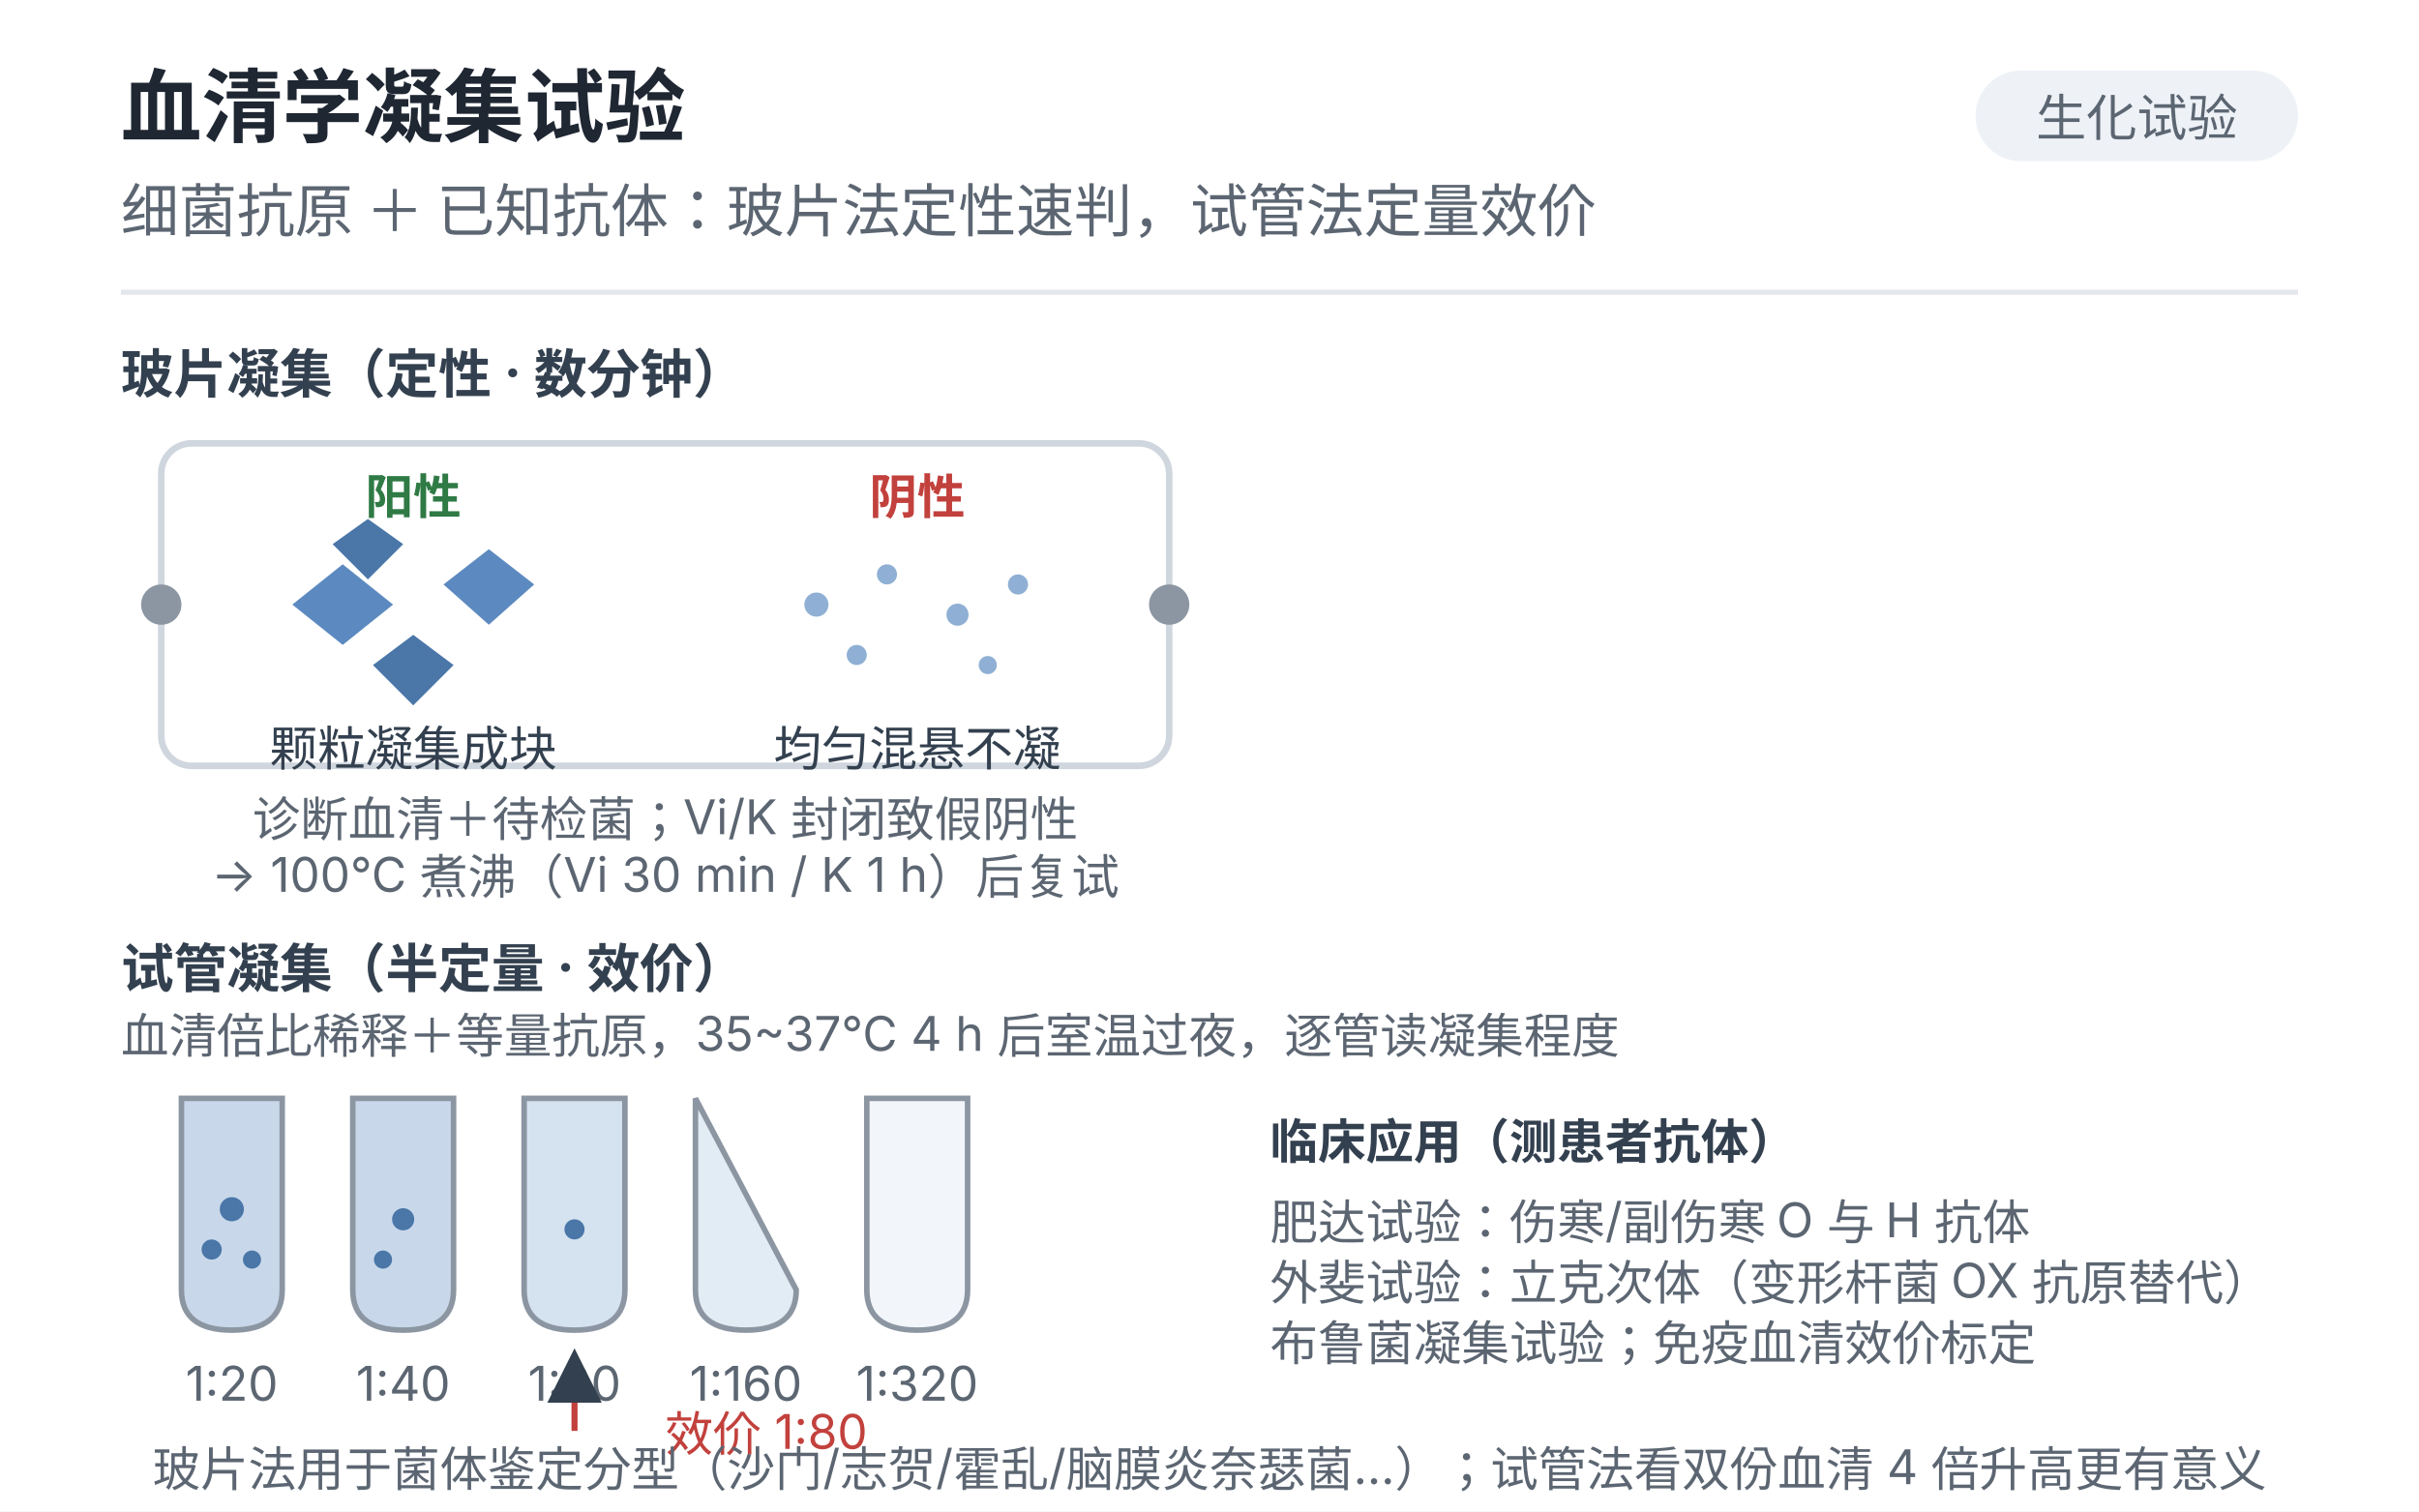
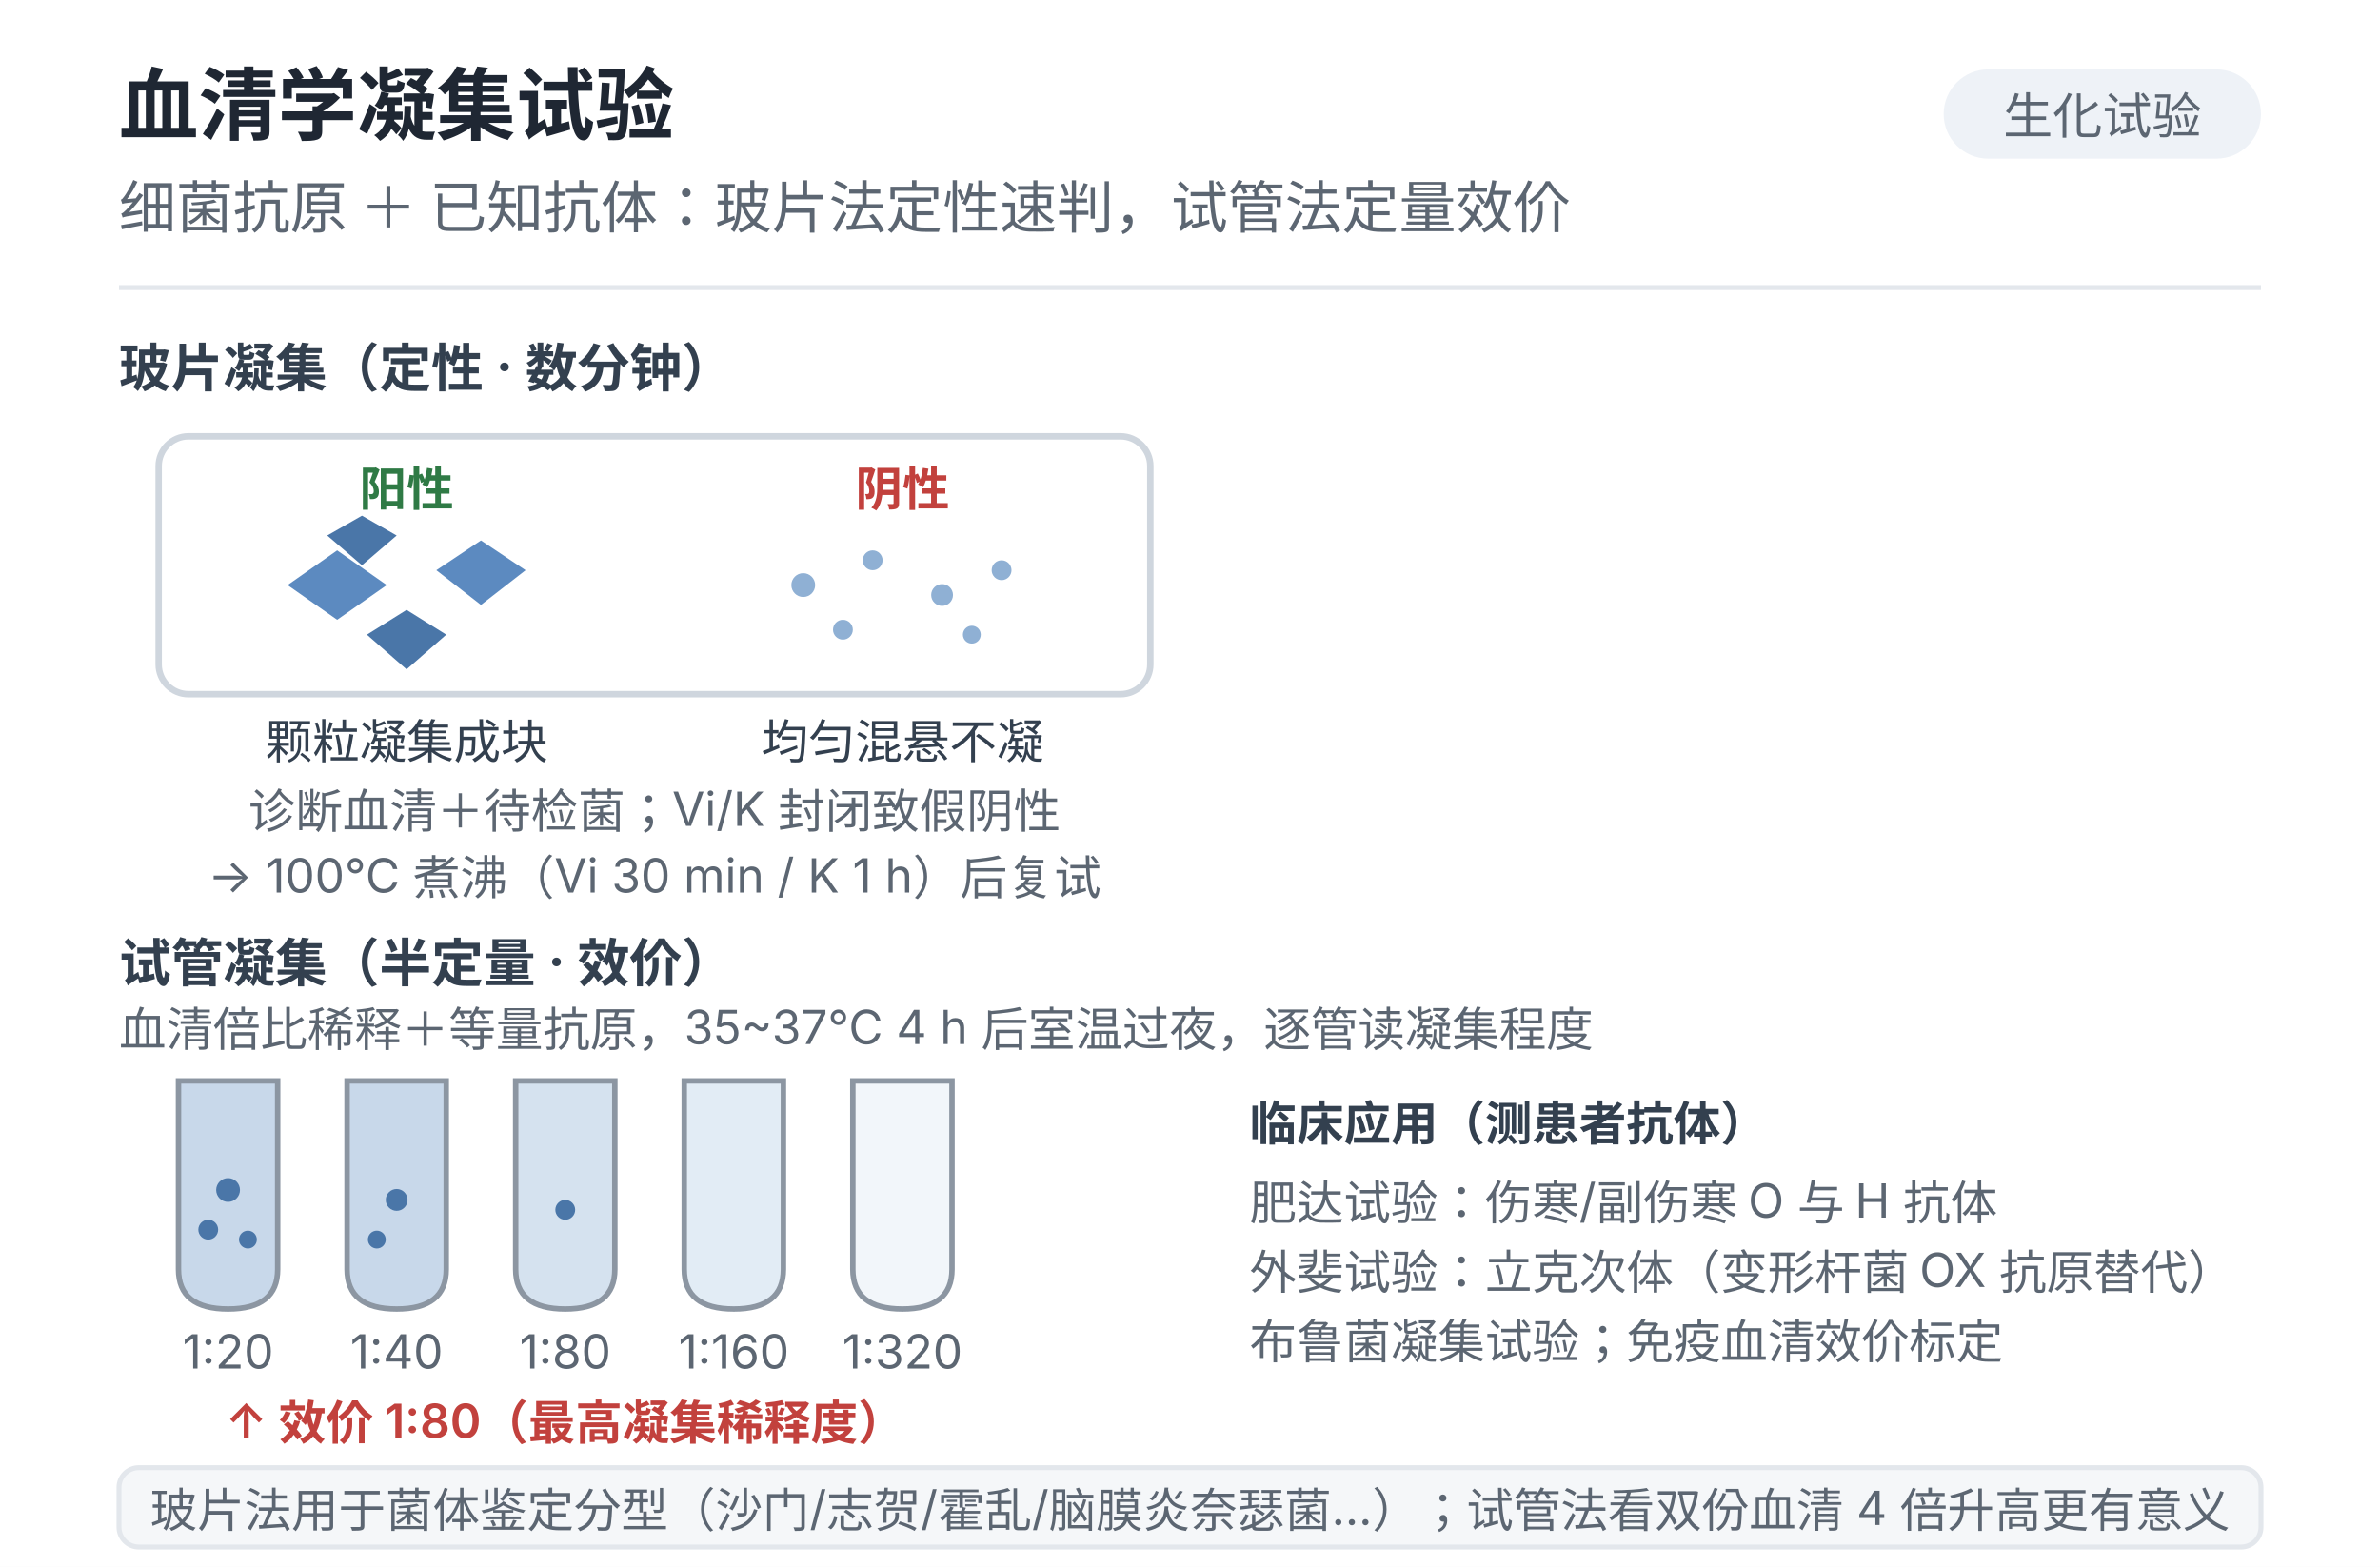
- <svg xmlns="http://www.w3.org/2000/svg" viewBox="0 0 480 300" role="img" font-family="-apple-system,'PingFang SC','Microsoft YaHei',sans-serif">
+ <svg xmlns="http://www.w3.org/2000/svg" viewBox="0 0 480 316" role="img" font-family="-apple-system,'PingFang SC','Microsoft YaHei',sans-serif">
  <defs>
    <marker id="ar" markerWidth="9" markerHeight="9" refX="7" refY="4.5" orient="auto">
      <path d="M0,0 L9,4.5 L0,9 z" fill="#33404f" />
    </marker>
  </defs>
-   <rect width="480" height="300" fill="#ffffff" />
+   <rect width="480" height="316" fill="#ffffff" />
  <text x="24" y="27" font-size="16" font-weight="700" fill="#1f2733">血清学凝集试验</text>
  <rect x="392" y="14" width="64" height="18" rx="9" fill="#eef2f7" />
  <text x="424" y="27" text-anchor="middle" font-size="10" fill="#5c6672">生化试验</text>
  <text x="24" y="46" font-size="11.5" fill="#5c6672">细菌抗原 ＋ 已知抗体：玻片法定性速判，试管法定量效价</text>
  <line x1="24" y1="58" x2="456" y2="58" stroke="#e3e7ec" />
  <text x="24" y="78" font-size="10.5" font-weight="700" fill="#33404f">玻片凝集（定性 · 数分钟）</text>
-   <rect x="32" y="88" width="200" height="64" rx="6" fill="#ffffff" stroke="#cfd6de" stroke-width="1.3" />
-   <circle cx="32" cy="120" r="4" fill="#8c96a2" />
-   <circle cx="232" cy="120" r="4" fill="#8c96a2" />
+   <rect x="32" y="88" width="200" height="52" rx="6" fill="#ffffff" stroke="#cfd6de" stroke-width="1.3" />
  <text x="82" y="102" text-anchor="middle" font-size="9.5" fill="#2f7a45" font-weight="600">阳性</text>
-   <path d="M58,120 l10,-8 l10,8 l-10,8 z" fill="#5c8ac0" />
-   <path d="M74,132 l8,-6 l8,6 l-8,8 z" fill="#4a76a8" />
-   <path d="M88,116 l9,-7 l9,7 l-9,8 z" fill="#5c8ac0" />
-   <path d="M66,108 l7,-5 l7,5 l-7,7 z" fill="#4a76a8" />
-   <text x="82" y="152" text-anchor="middle" font-size="9.5" fill="#33404f">颗粒凝集成块</text>
+   <path d="M58,118 l10,-7 l10,7 l-10,7 z" fill="#5c8ac0" />
+   <path d="M74,128 l8,-5 l8,5 l-8,7 z" fill="#4a76a8" />
+   <path d="M88,115 l9,-6 l9,6 l-9,7 z" fill="#5c8ac0" />
+   <path d="M66,108 l7,-4 l7,4 l-7,6 z" fill="#4a76a8" />
+   <text x="82" y="153" text-anchor="middle" font-size="9.5" fill="#33404f">颗粒凝集成块</text>
  <text x="182" y="102" text-anchor="middle" font-size="9.5" fill="#c2413d" font-weight="600">阴性</text>
-   <circle cx="162" cy="120" r="2.4" fill="#8fb0d4" />
-   <circle cx="176" cy="114" r="2" fill="#8fb0d4" />
-   <circle cx="190" cy="122" r="2.2" fill="#8fb0d4" />
-   <circle cx="202" cy="116" r="2" fill="#8fb0d4" />
-   <circle cx="170" cy="130" r="2" fill="#8fb0d4" />
-   <circle cx="196" cy="132" r="1.8" fill="#8fb0d4" />
-   <text x="182" y="152" text-anchor="middle" font-size="9.5" fill="#33404f">均匀混悬不凝</text>
-   <text x="132" y="166" text-anchor="middle" font-size="9.5" fill="#5c6672">诊断血清＋待检菌；Vi/K 封闭致假阴性</text>
-   <text x="132" y="177" text-anchor="middle" font-size="9.5" fill="#5c6672">→ 100℃ 煮沸（Vi 30 min / K 1 h）后复试</text>
-   <text x="24" y="196" font-size="10.5" font-weight="700" fill="#33404f">试管凝集（半定量 · 效价）</text>
-   <text x="24" y="209" font-size="9.5" fill="#5c6672">血清倍比稀释＋等量抗原，35~37℃ 4 h 后室温过夜，逐管读凝集程度</text>
+   <circle cx="162" cy="118" r="2.4" fill="#8fb0d4" />
+   <circle cx="176" cy="113" r="2" fill="#8fb0d4" />
+   <circle cx="190" cy="120" r="2.2" fill="#8fb0d4" />
+   <circle cx="202" cy="115" r="2" fill="#8fb0d4" />
+   <circle cx="170" cy="127" r="2" fill="#8fb0d4" />
+   <circle cx="196" cy="128" r="1.8" fill="#8fb0d4" />
+   <text x="182" y="153" text-anchor="middle" font-size="9.5" fill="#33404f">均匀混悬不凝</text>
+   <text x="132" y="167" text-anchor="middle" font-size="9.5" fill="#5c6672">诊断血清＋待检菌；Vi/K 封闭致假阴性</text>
+   <text x="132" y="180" text-anchor="middle" font-size="9.5" fill="#5c6672">→ 100℃ 煮沸（Vi 30 min / K 1 h）后复试</text>
+   <text x="24" y="198" font-size="10.5" font-weight="700" fill="#33404f">试管凝集（半定量 · 效价）</text>
+   <text x="24" y="211" font-size="9.5" fill="#5c6672">血清倍比稀释＋等量抗原，35~37℃ 4 h 后室温过夜，逐管读凝集程度</text>
  <g>
    <path d="M36,218 L36,256 Q36,264 46,264 Q56,264 56,256 L56,218 Z" fill="#c8d8ea" stroke="#8c96a2" stroke-width="1.1" />
    <path d="M70,218 L70,256 Q70,264 80,264 Q90,264 90,256 L90,218 Z" fill="#c8d8ea" stroke="#8c96a2" stroke-width="1.1" />
    <path d="M104,218 L104,256 Q104,264 114,264 Q124,264 124,256 L124,218 Z" fill="#d5e2ef" stroke="#8c96a2" stroke-width="1.1" />
-     <path d="M138,218 L138,256 Q138,264 148,264 Q158,264 158,256 L138,218 Z" fill="#e2ecf5" stroke="#8c96a2" stroke-width="1.1" />
+     <path d="M138,218 L138,256 Q138,264 148,264 Q158,264 158,256 L158,218 Z" fill="#e2ecf5" stroke="#8c96a2" stroke-width="1.1" />
    <path d="M172,218 L172,256 Q172,264 182,264 Q192,264 192,256 L192,218 Z" fill="#f2f6fa" stroke="#8c96a2" stroke-width="1.1" />
    <circle cx="46" cy="240" r="2.4" fill="#4a76a8" />
    <circle cx="42" cy="248" r="2" fill="#4a76a8" />
    <circle cx="50" cy="250" r="1.8" fill="#4a76a8" />
    <circle cx="80" cy="242" r="2.2" fill="#4a76a8" />
    <circle cx="76" cy="250" r="1.8" fill="#4a76a8" />
    <circle cx="114" cy="244" r="2" fill="#4a76a8" />
  </g>
-   <text x="46" y="278" text-anchor="middle" font-size="9.5" fill="#5c6672">1:20</text>
-   <text x="80" y="278" text-anchor="middle" font-size="9.5" fill="#5c6672">1:40</text>
-   <text x="114" y="278" text-anchor="middle" font-size="9.5" fill="#5c6672">1:80</text>
-   <text x="148" y="278" text-anchor="middle" font-size="9.5" fill="#5c6672">1:160</text>
-   <text x="182" y="278" text-anchor="middle" font-size="9.5" fill="#5c6672">1:320</text>
-   <line x1="114" y1="284" x2="114" y2="270" stroke="#c2413d" stroke-width="1.2" marker-end="url(#ar)" />
-   <text x="132" y="288" font-size="9.5" fill="#c2413d">效价 1:80</text>
+   <text x="46" y="276" text-anchor="middle" font-size="9.5" fill="#5c6672">1:20</text>
+   <text x="80" y="276" text-anchor="middle" font-size="9.5" fill="#5c6672">1:40</text>
+   <text x="114" y="276" text-anchor="middle" font-size="9.5" fill="#5c6672">1:80</text>
+   <text x="148" y="276" text-anchor="middle" font-size="9.5" fill="#5c6672">1:160</text>
+   <text x="182" y="276" text-anchor="middle" font-size="9.5" fill="#5c6672">1:320</text>
+   <text x="114" y="290" text-anchor="middle" font-size="9.5" font-weight="600" fill="#c2413d">↑ 效价 1:80（最高凝集稀释度）</text>
  <text x="252" y="230" font-size="9.5" fill="#33404f" font-weight="600">临床应用（测患者抗体）</text>
  <text x="252" y="246" font-size="9.5" fill="#5c6672">肥达试验：伤寒/副伤寒 O 与 H 抗体</text>
-   <text x="252" y="258" font-size="9.5" fill="#5c6672">外斐试验：立克次体（变形杆菌 OX 抗原替代）</text>
-   <text x="252" y="270" font-size="9.5" fill="#5c6672">布鲁菌凝集试验；免疫血清效价标定</text>
-   <rect x="24" y="282" width="432" height="14" rx="4" fill="none" />
-   <text x="240" y="295" text-anchor="middle" font-size="9.5" fill="#5c6672">玻片法用于菌体鉴定分型（沙门/志贺/霍乱/脑膜炎奈瑟菌…）；试管法看双份血清 4 倍升高更有意义</text>
+   <text x="252" y="260" font-size="9.5" fill="#5c6672">外斐试验：立克次体（变形杆菌 OX 抗原替代）</text>
+   <text x="252" y="274" font-size="9.5" fill="#5c6672">布鲁菌凝集试验；免疫血清效价标定</text>
+   <rect x="24" y="296" width="432" height="16" rx="4" fill="#f5f7f9" stroke="#e3e7ec" />
+   <text x="240" y="308" text-anchor="middle" font-size="9.5" fill="#5c6672">玻片法用于菌体鉴定分型（沙门/志贺/霍乱/脑膜炎奈瑟菌…）；试管法看双份血清 4 倍升高更有意义</text>
</svg>
